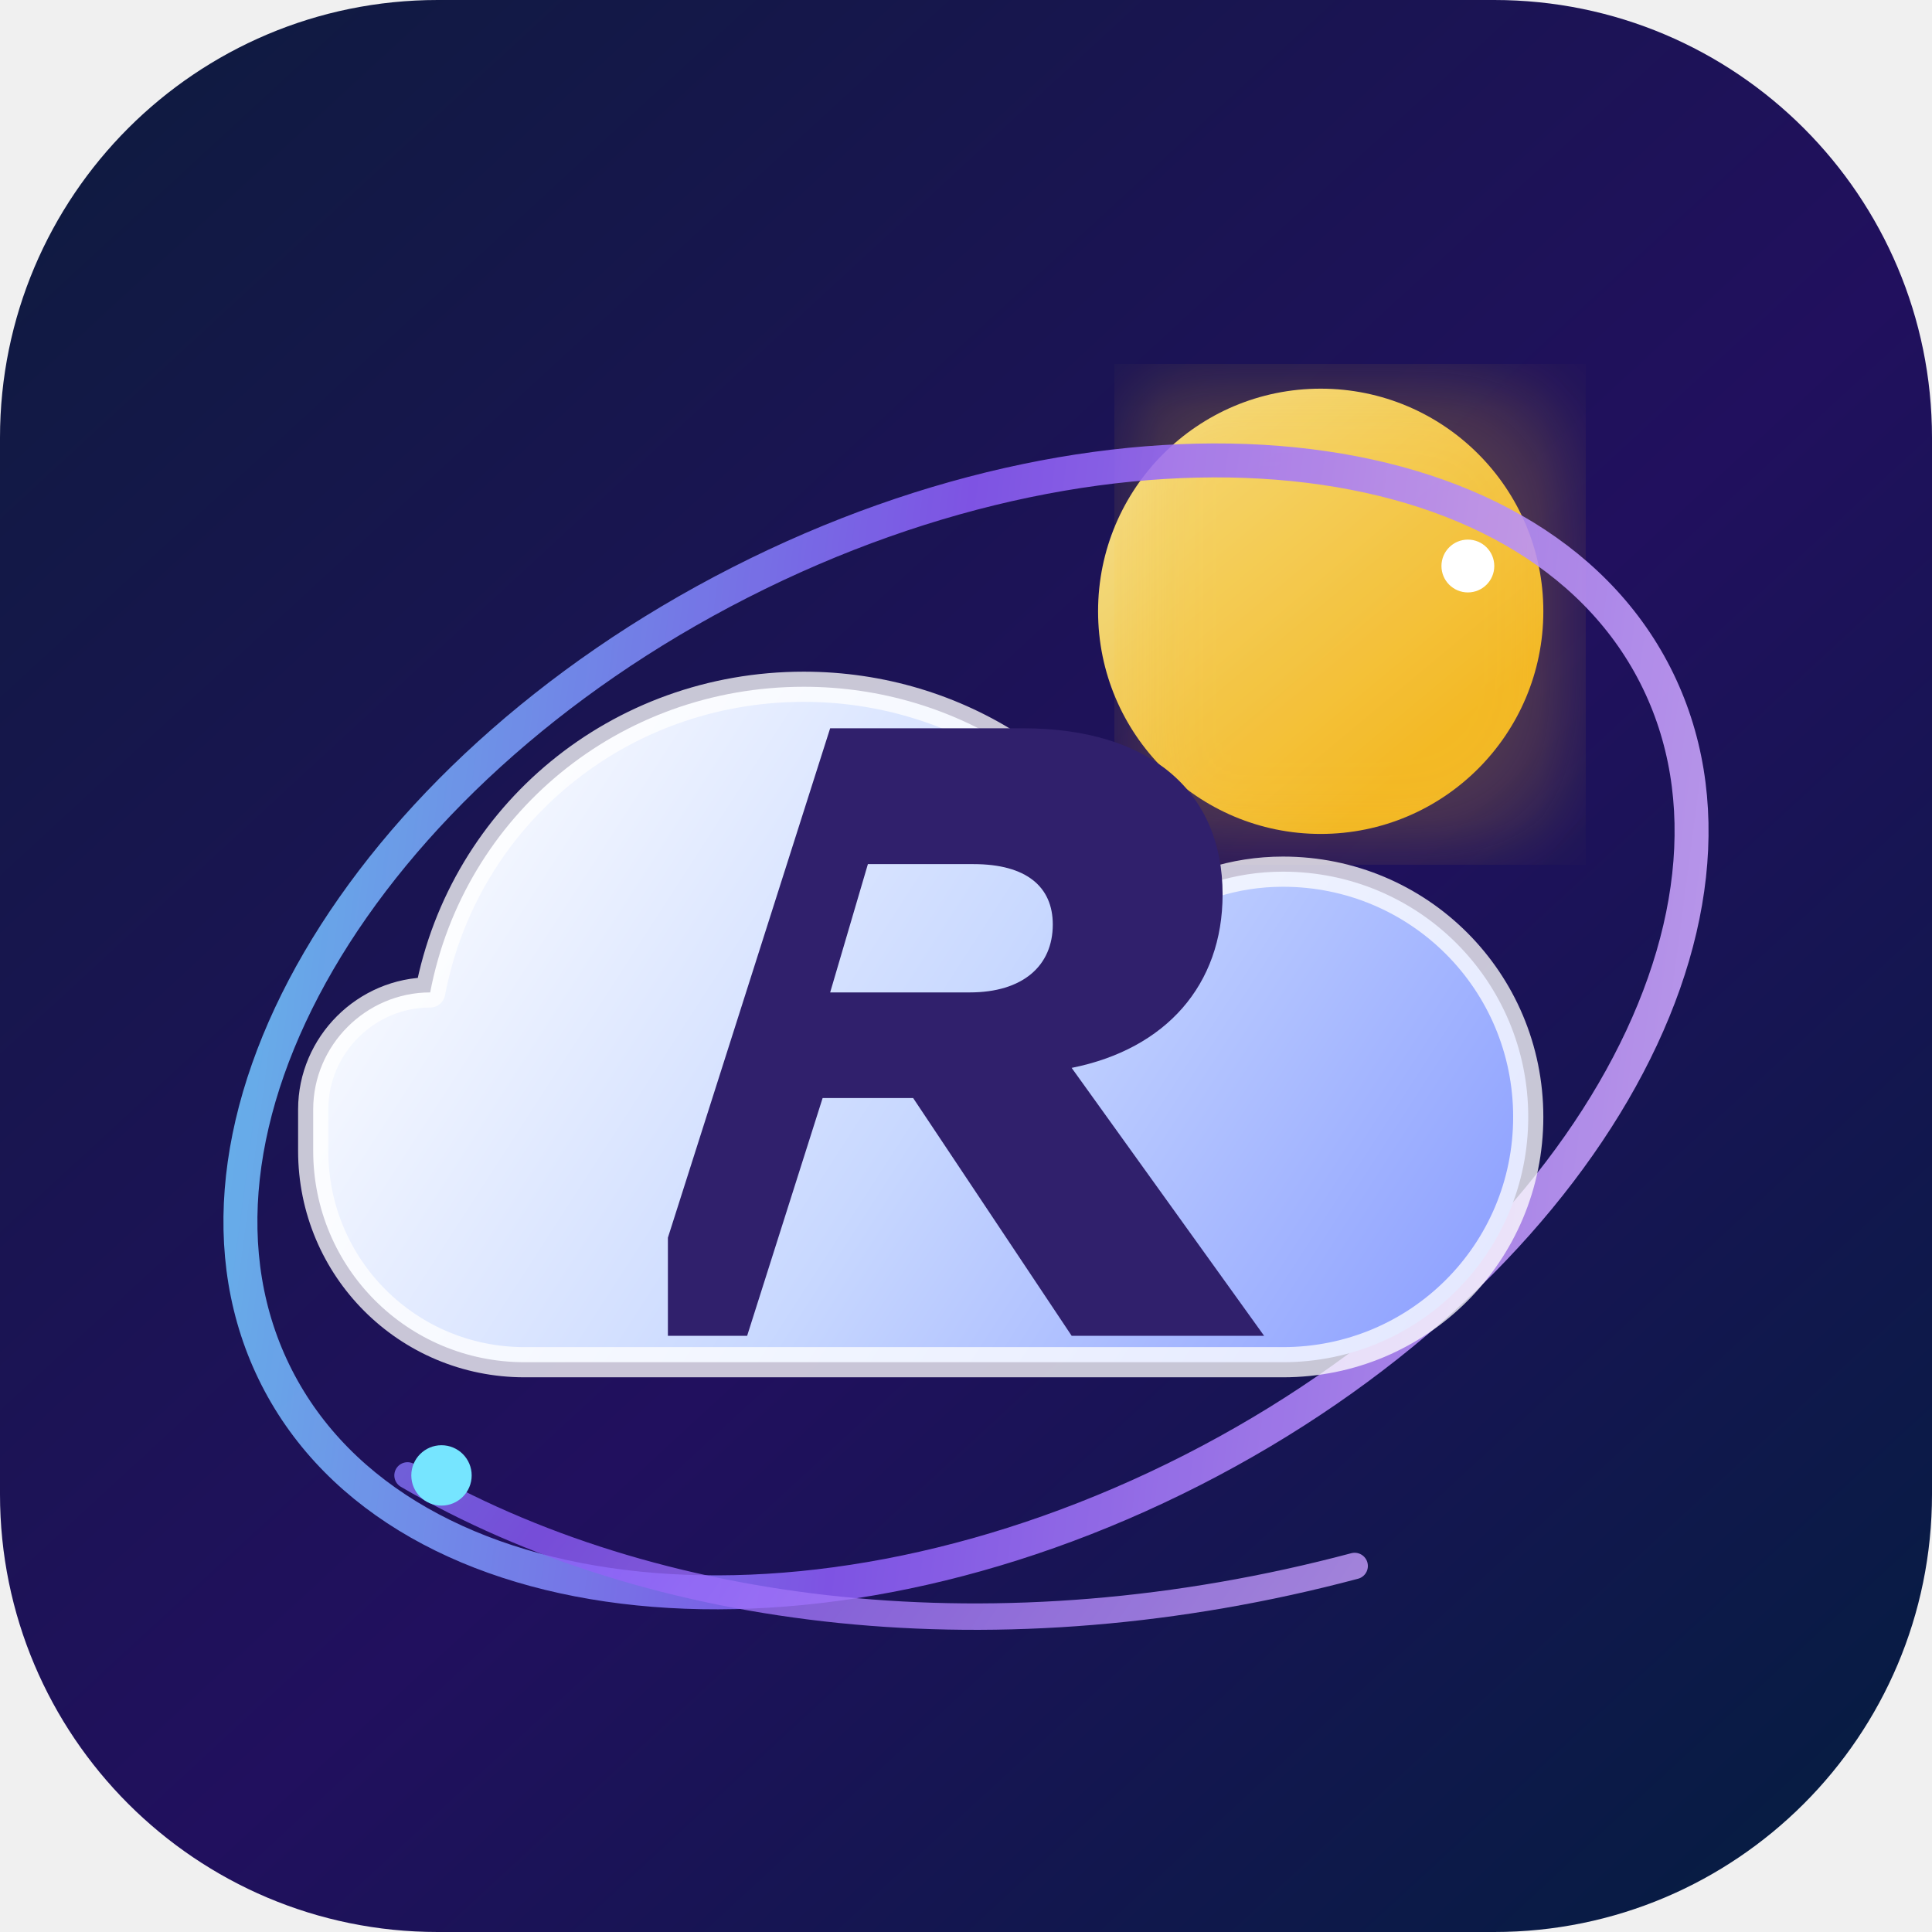
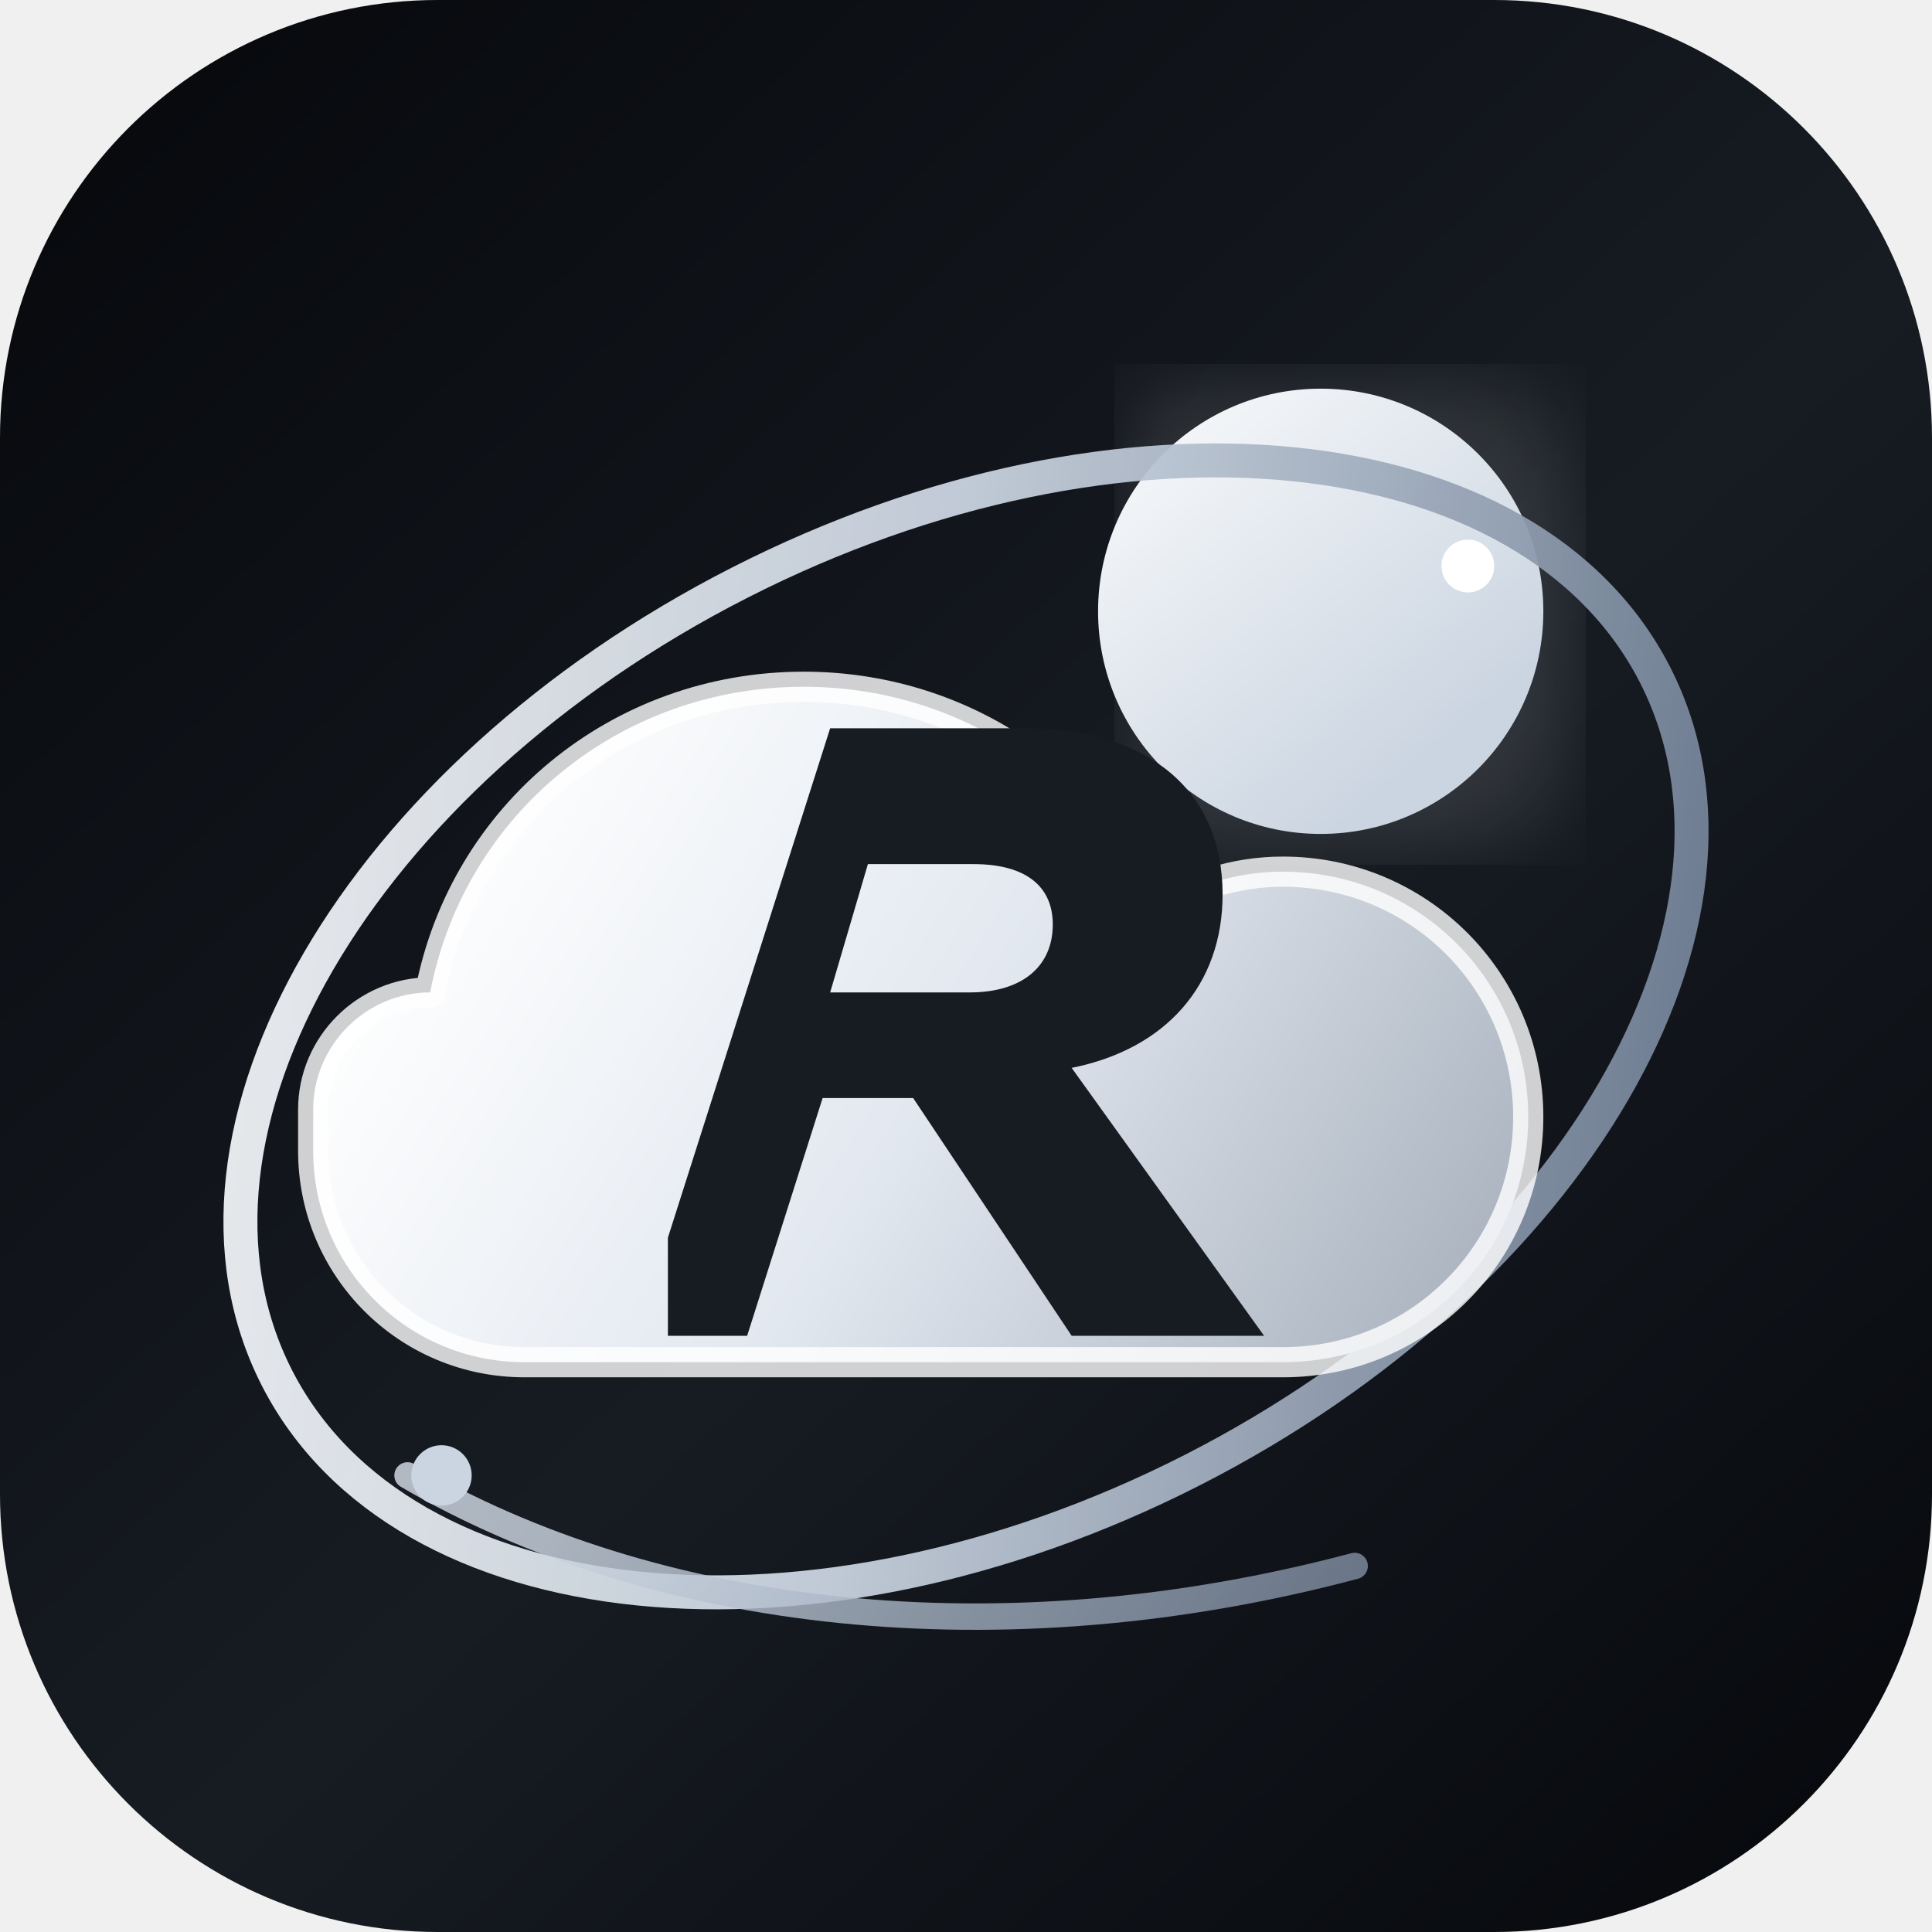
- <svg xmlns="http://www.w3.org/2000/svg" viewBox="0 0 512 512">
+ <svg xmlns="http://www.w3.org/2000/svg" viewBox="0 0 512 512" role="img" aria-labelledby="title">
  <defs>
    <linearGradient id="bg" x1="42" y1="28" x2="470" y2="492" gradientUnits="userSpaceOnUse">
-       <stop stop-color="#101A42" />
-       <stop offset=".55" stop-color="#21105E" />
-       <stop offset="1" stop-color="#071C43" />
+       <stop stop-color="#080A0E" />
+       <stop offset=".55" stop-color="#171C23" />
+       <stop offset="1" stop-color="#080A0E" />
    </linearGradient>
    <linearGradient id="orbit" x1="62" y1="120" x2="455" y2="390" gradientUnits="userSpaceOnUse">
-       <stop stop-color="#68E3FF" />
-       <stop offset=".48" stop-color="#8B5CF6" />
-       <stop offset="1" stop-color="#D8B4FE" />
+       <stop stop-color="#FFFFFF" />
+       <stop offset=".48" stop-color="#CBD5E1" />
+       <stop offset="1" stop-color="#64748B" />
    </linearGradient>
    <linearGradient id="cloud" x1="125" y1="202" x2="385" y2="370" gradientUnits="userSpaceOnUse">
-       <stop stop-color="#F8FAFF" />
-       <stop offset=".48" stop-color="#C8D8FF" />
-       <stop offset="1" stop-color="#8B9EFF" />
+       <stop stop-color="#FFFFFF" />
+       <stop offset=".48" stop-color="#E2E8F0" />
+       <stop offset="1" stop-color="#A7B0BC" />
    </linearGradient>
    <linearGradient id="sun" x1="300" y1="82" x2="390" y2="190" gradientUnits="userSpaceOnUse">
-       <stop stop-color="#FFF2A6" />
-       <stop offset="1" stop-color="#FBBF24" />
+       <stop stop-color="#FFFFFF" />
+       <stop offset="1" stop-color="#CBD5E1" />
    </linearGradient>
    <filter id="softGlow" x="15%" y="8%" width="80%" height="85%">
      <feGaussianBlur stdDeviation="13" />
    </filter>
  </defs>
  <rect width="512" height="512" rx="116" fill="url(#bg)" />
-   <circle cx="350" cy="162" r="59" fill="url(#sun)" opacity=".95" />
-   <circle cx="350" cy="162" r="78" fill="#FBBF24" opacity=".22" filter="url(#softGlow)" />
-   <ellipse cx="256" cy="272" rx="205" ry="132" fill="none" stroke="url(#orbit)" stroke-width="9" opacity=".88" transform="rotate(-27 256 272)" />
-   <path d="M83 294c0-17 14-31 31-31 9-47 50-81 99-81 41 0 77 24 92 60 10-7 22-11 35-11 36 0 65 29 65 65s-29 65-65 65H139c-31 0-56-25-56-56v-11Z" fill="url(#cloud)" stroke="#FFFFFF" stroke-opacity=".76" stroke-width="8" stroke-linejoin="round" />
-   <path d="M177 328l43-135h51c34 0 53 17 53 44 0 24-15 41-40 46l51 71h-51l-42-63h-24l-20 63h-21Zm53-99-10 34h37c14 0 22-7 22-18 0-10-7-16-21-16h-28Z" fill="#30206C" />
-   <path d="M108 391c65 38 157 49 251 24" fill="none" stroke="url(#orbit)" stroke-width="7" stroke-linecap="round" opacity=".8" />
-   <circle cx="117" cy="391" r="8" fill="#76E5FF" />
+   <circle cx="350" cy="162" r="78" fill="#FFFFFF" opacity=".12" filter="url(#softGlow)" />
+   <circle cx="350" cy="162" r="59" fill="url(#sun)" />
+   <ellipse cx="256" cy="272" rx="205" ry="132" fill="none" stroke="url(#orbit)" stroke-width="9" opacity=".94" transform="rotate(-27 256 272)" />
+   <path d="M83 294c0-17 14-31 31-31 9-47 50-81 99-81 41 0 77 24 92 60 10-7 22-11 35-11 36 0 65 29 65 65s-29 65-65 65H139c-31 0-56-25-56-56v-11Z" fill="url(#cloud)" stroke="#FFFFFF" stroke-opacity=".8" stroke-width="8" stroke-linejoin="round" />
+   <path d="M177 328l43-135h51c34 0 53 17 53 44 0 24-15 41-40 46l51 71h-51l-42-63h-24l-20 63h-21Zm53-99-10 34h37c14 0 22-7 22-18 0-10-7-16-21-16h-28Z" fill="#171C23" />
+   <path d="M108 391c65 38 157 49 251 24" fill="none" stroke="url(#orbit)" stroke-width="7" stroke-linecap="round" opacity=".82" />
+   <circle cx="117" cy="391" r="8" fill="#CBD5E1" />
  <circle cx="389" cy="150" r="7" fill="#FFFFFF" />
</svg>
